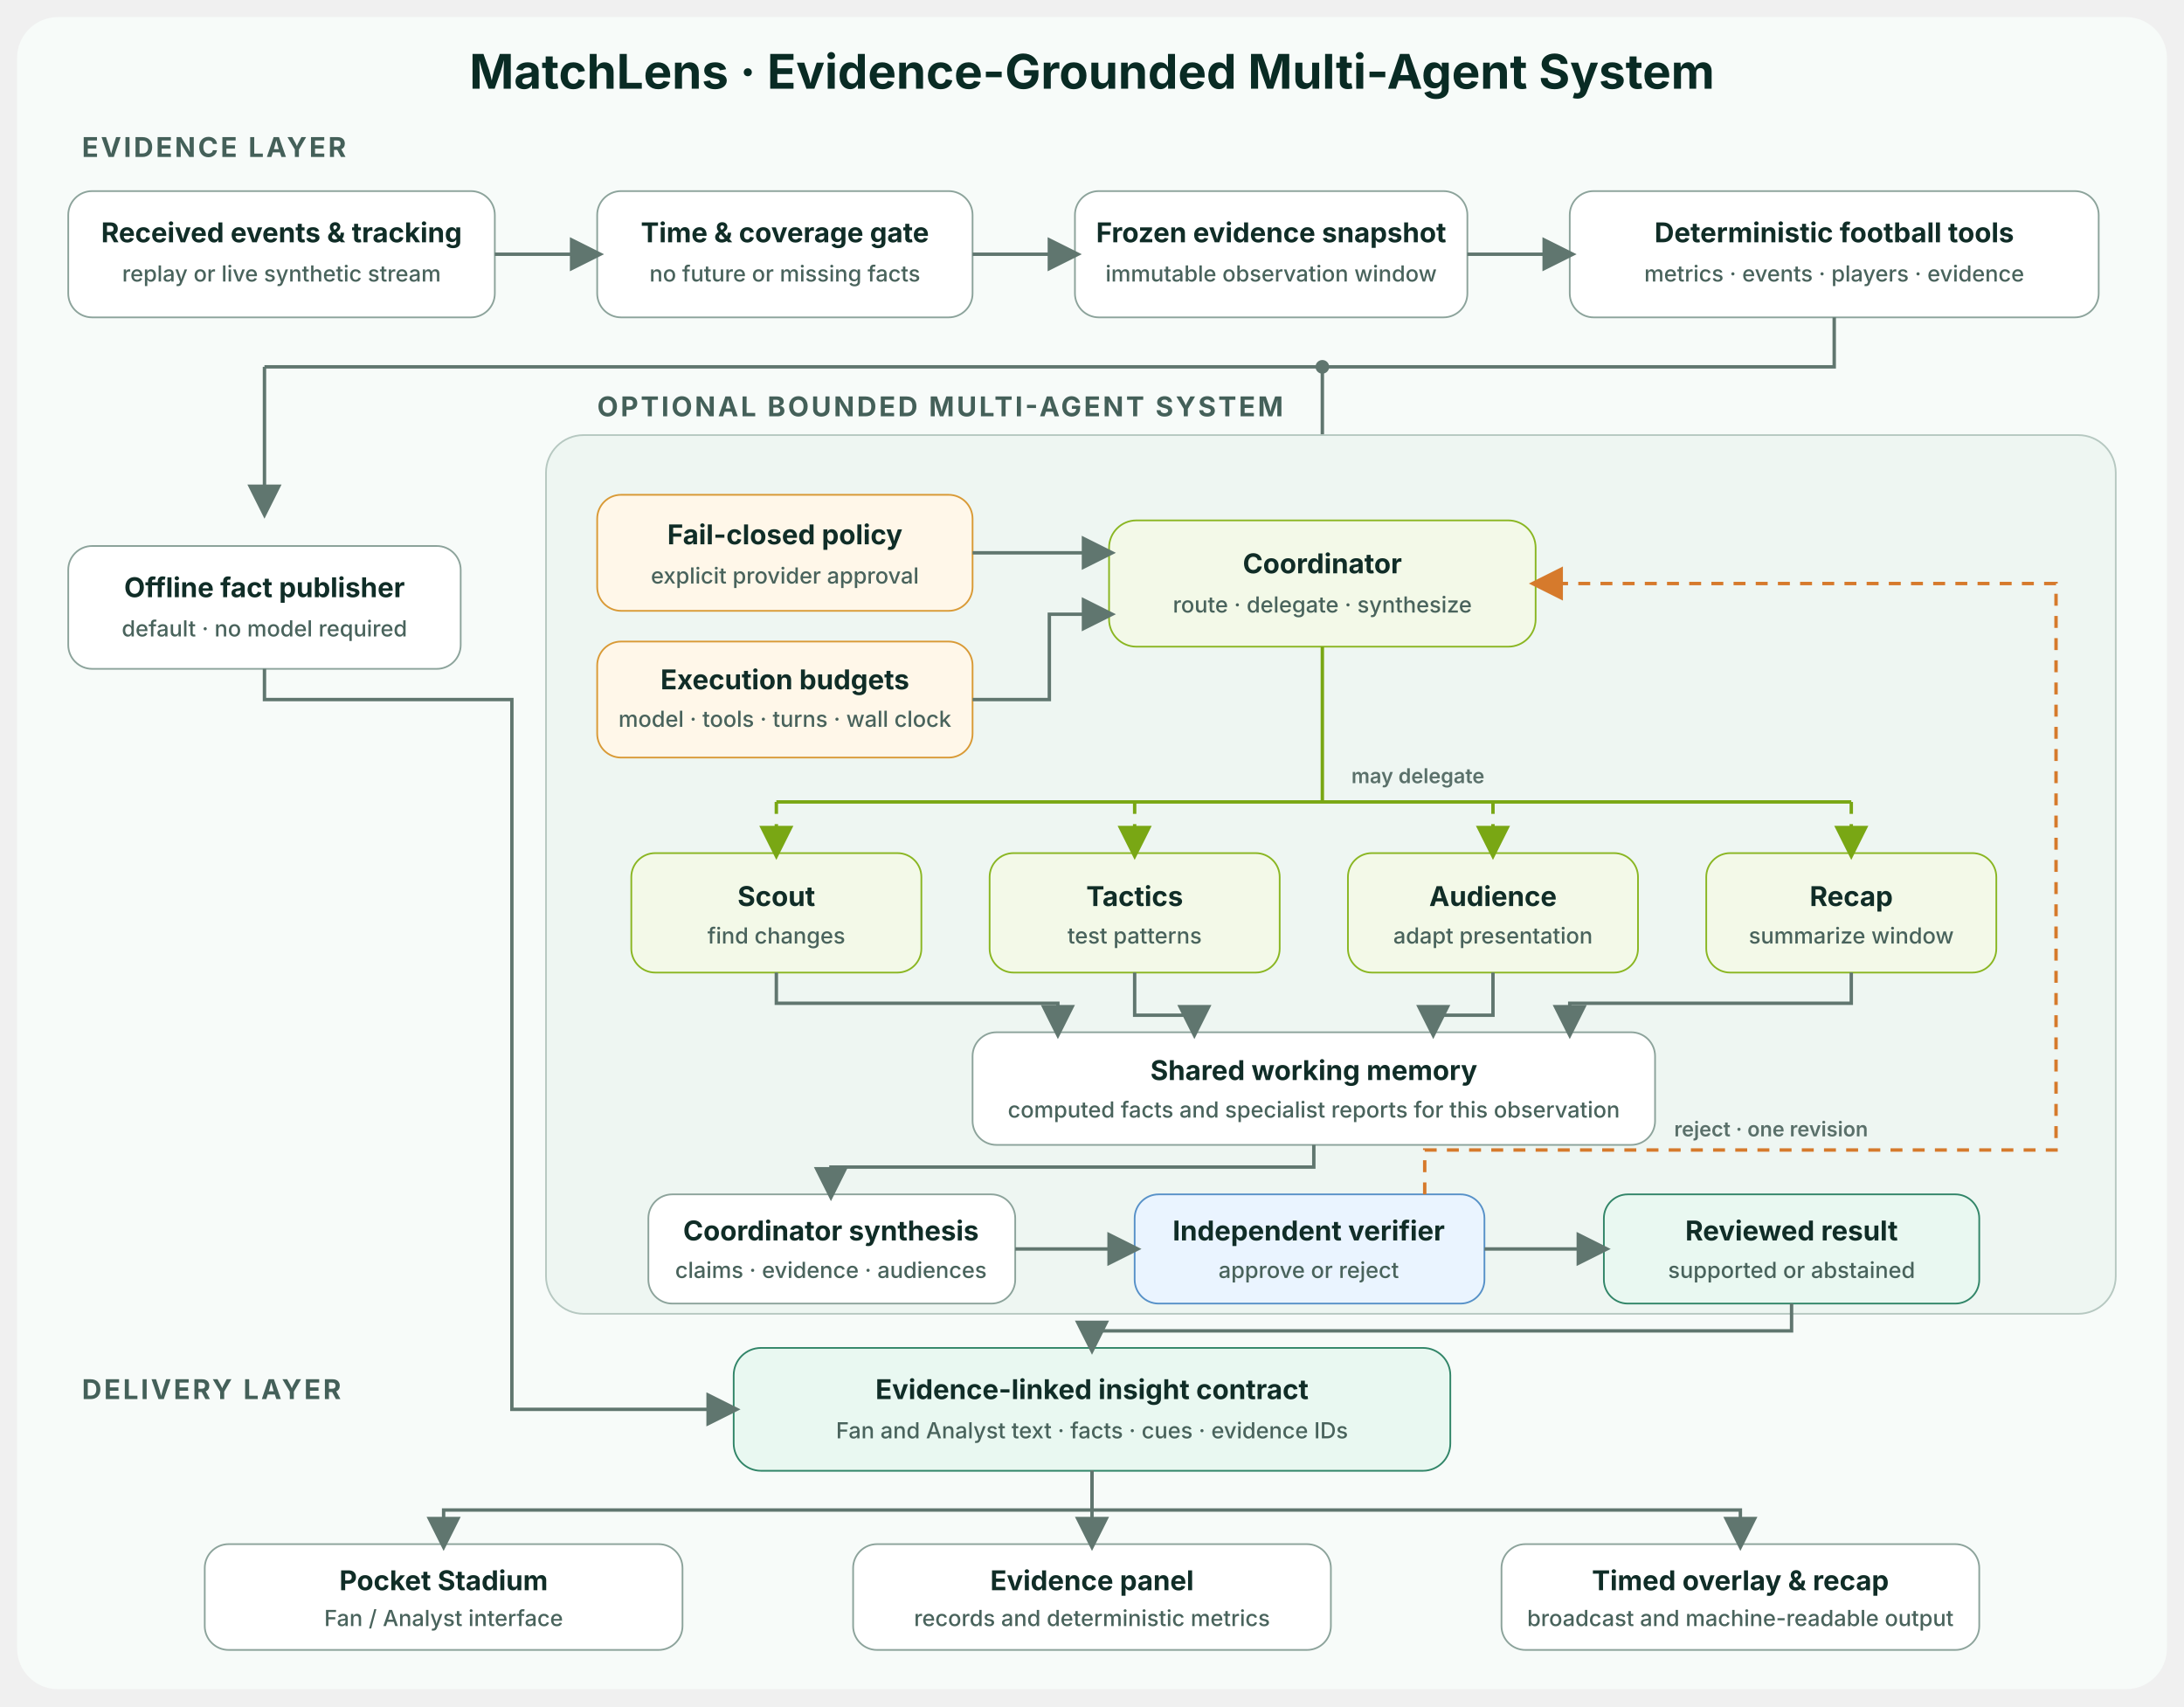
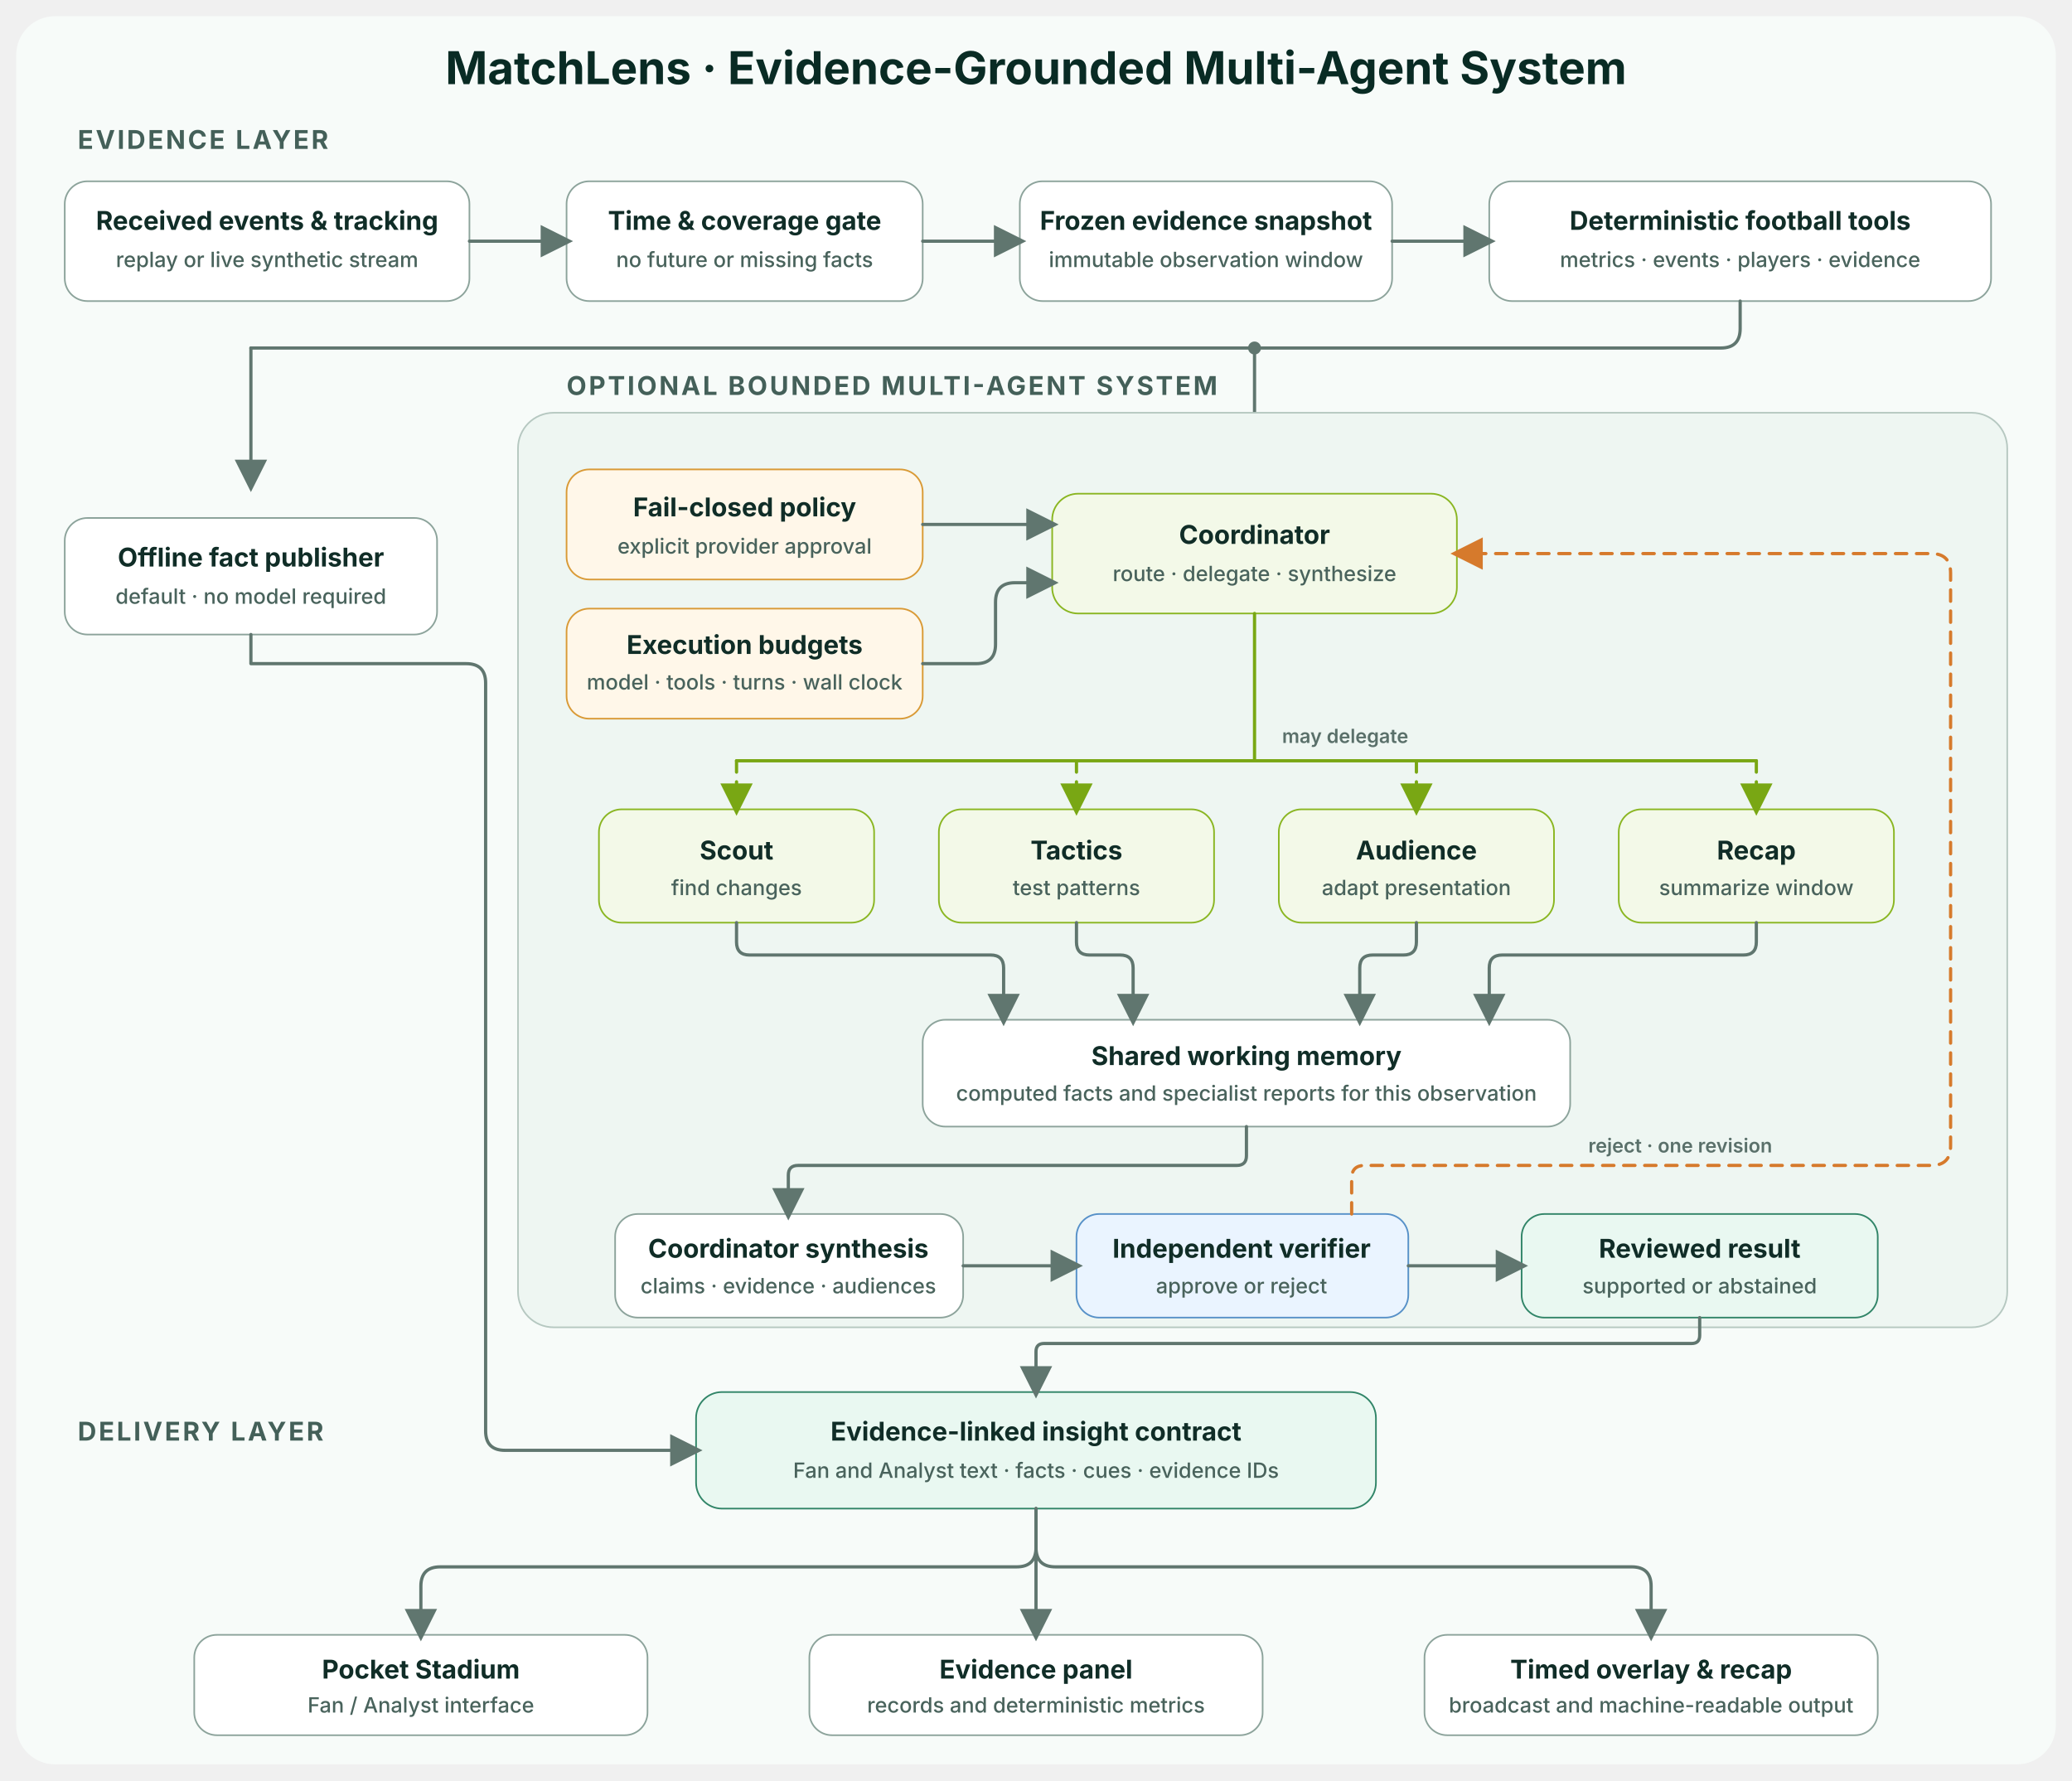
- <svg xmlns="http://www.w3.org/2000/svg" width="1280" height="1000" viewBox="0 0 1280 1000" role="img" aria-labelledby="title desc">
+ <svg xmlns="http://www.w3.org/2000/svg" width="1280" height="1100" viewBox="0 0 1280 1100" role="img" aria-labelledby="title desc">
  <defs>
    <marker id="arrow" markerWidth="10" markerHeight="10" refX="8" refY="5" orient="auto" markerUnits="strokeWidth">
      <path d="M0,0 L10,5 L0,10 Z" fill="#60766f" />
    </marker>
    <marker id="arrow-warn" markerWidth="10" markerHeight="10" refX="8" refY="5" orient="auto" markerUnits="strokeWidth">
      <path d="M0,0 L10,5 L0,10 Z" fill="#d67a2c" />
    </marker>
    <marker id="arrow-agent" markerWidth="10" markerHeight="10" refX="8" refY="5" orient="auto" markerUnits="strokeWidth">
      <path d="M0,0 L10,5 L0,10 Z" fill="#79a714" />
    </marker>
    <style>
      .canvas { fill: #f7fbf9; }
      .frame { fill: #eef6f2; stroke: #b6c8c1; }
      .node { fill: #ffffff; stroke: #8ca39b; }
      .agent { fill: #f3f9e8; stroke: #8ab622; }
      .control { fill: #fff7e9; stroke: #d99a36; }
      .review { fill: #eaf4ff; stroke: #5791c8; }
      .output { fill: #e9f8f1; stroke: #318568; }
      .title { fill: #092b24; font: 700 28px Inter, ui-sans-serif, system-ui, sans-serif; }
      .section { fill: #446059; font: 700 16px Inter, ui-sans-serif, system-ui, sans-serif; letter-spacing: 1.4px; }
      .label { fill: #102d27; font: 700 16px Inter, ui-sans-serif, system-ui, sans-serif; }
      .small { fill: #49635c; font: 500 13px Inter, ui-sans-serif, system-ui, sans-serif; }
      .edge-label { fill: #5a706a; font: 600 12px Inter, ui-sans-serif, system-ui, sans-serif; }
      .line { fill: none; stroke: #60766f; stroke-width: 2; marker-end: url(#arrow); }
      .branch { fill: none; stroke: #60766f; stroke-width: 2; }
      .junction { fill: #60766f; }
      .delegate-bus { fill: none; stroke: #79a714; stroke-width: 2; }
      .delegate { fill: none; stroke: #79a714; stroke-width: 2; stroke-dasharray: 7 6; marker-end: url(#arrow-agent); }
      .reject { fill: none; stroke: #d67a2c; stroke-width: 2; stroke-dasharray: 7 6; marker-end: url(#arrow-warn); }
+       .line, .branch, .delegate-bus, .delegate, .reject { stroke-linecap: round; stroke-linejoin: round; }
      @media (prefers-color-scheme: dark) {
        .canvas { fill: #0b1512; }
        .frame { fill: #12231e; stroke: #365049; }
        .node { fill: #14211e; stroke: #607a71; }
        .agent { fill: #1c2a15; stroke: #91b93c; }
        .control { fill: #2a2113; stroke: #c99039; }
        .review { fill: #122637; stroke: #5791c8; }
        .output { fill: #123126; stroke: #46a17f; }
        .title, .label { fill: #eef8f4; }
        .section, .small, .edge-label { fill: #abc0b9; }
        .line, .branch { stroke: #809b92; }
        .junction { fill: #809b92; }
      }
    </style>
  </defs>
-   <rect class="canvas" x="10" y="10" width="1260" height="980" rx="24" />
+   <rect class="canvas" x="10" y="10" width="1260" height="1080" rx="24" />
  <text class="title" x="640" y="52" text-anchor="middle">MatchLens · Evidence-Grounded Multi-Agent System</text>
  <text class="section" x="48" y="92">EVIDENCE LAYER</text>
  <rect class="node" x="40" y="112" width="250" height="74" rx="14" />
  <text class="label" x="165" y="142" text-anchor="middle">Received events &amp; tracking</text>
  <text class="small" x="165" y="165" text-anchor="middle">replay or live synthetic stream</text>
  <rect class="node" x="350" y="112" width="220" height="74" rx="14" />
  <text class="label" x="460" y="142" text-anchor="middle">Time &amp; coverage gate</text>
  <text class="small" x="460" y="165" text-anchor="middle">no future or missing facts</text>
  <rect class="node" x="630" y="112" width="230" height="74" rx="14" />
  <text class="label" x="745" y="142" text-anchor="middle">Frozen evidence snapshot</text>
  <text class="small" x="745" y="165" text-anchor="middle">immutable observation window</text>
  <rect class="node" x="920" y="112" width="310" height="74" rx="14" />
  <text class="label" x="1075" y="142" text-anchor="middle">Deterministic football tools</text>
  <text class="small" x="1075" y="165" text-anchor="middle">metrics · events · players · evidence</text>
  <path class="line" d="M290 149 H350" />
  <path class="line" d="M570 149 H630" />
  <path class="line" d="M860 149 H920" />
-   <path class="branch" d="M1075 186 V215 H155" />
+   <path class="branch" d="M1075 186 V203 Q1075 215 1063 215 H155" />
  <circle class="junction" cx="775" cy="215" r="4" />
  <path class="line" d="M155 215 V300" />
  <path class="line" d="M775 215 V305" />
  <text class="section" x="350" y="244">OPTIONAL BOUNDED MULTI-AGENT SYSTEM</text>
-   <rect class="frame" x="320" y="255" width="920" height="515" rx="22" />
+   <rect class="frame" x="320" y="255" width="920" height="565" rx="22" />
  <rect class="control" x="350" y="290" width="220" height="68" rx="14" />
  <text class="label" x="460" y="319" text-anchor="middle">Fail-closed policy</text>
  <text class="small" x="460" y="342" text-anchor="middle">explicit provider approval</text>
  <rect class="control" x="350" y="376" width="220" height="68" rx="14" />
  <text class="label" x="460" y="404" text-anchor="middle">Execution budgets</text>
  <text class="small" x="460" y="426" text-anchor="middle">model · tools · turns · wall clock</text>
  <rect class="agent" x="650" y="305" width="250" height="74" rx="16" />
  <text class="label" x="775" y="336" text-anchor="middle">Coordinator</text>
  <text class="small" x="775" y="359" text-anchor="middle">route · delegate · synthesize</text>
  <path class="line" d="M570 324 H650" />
-   <path class="line" d="M570 410 H615 V360 H650" />
+   <path class="line" d="M570 410 H603 Q615 410 615 398 V372 Q615 360 627 360 H650" />
  <rect class="agent" x="370" y="500" width="170" height="70" rx="14" />
  <text class="label" x="455" y="531" text-anchor="middle">Scout</text>
  <text class="small" x="455" y="553" text-anchor="middle">find changes</text>
  <rect class="agent" x="580" y="500" width="170" height="70" rx="14" />
  <text class="label" x="665" y="531" text-anchor="middle">Tactics</text>
  <text class="small" x="665" y="553" text-anchor="middle">test patterns</text>
  <rect class="agent" x="790" y="500" width="170" height="70" rx="14" />
  <text class="label" x="875" y="531" text-anchor="middle">Audience</text>
  <text class="small" x="875" y="553" text-anchor="middle">adapt presentation</text>
  <rect class="agent" x="1000" y="500" width="170" height="70" rx="14" />
  <text class="label" x="1085" y="531" text-anchor="middle">Recap</text>
  <text class="small" x="1085" y="553" text-anchor="middle">summarize window</text>
  <path class="delegate-bus" d="M775 379 V470 H455 M455 470 H1085" />
  <path class="delegate" d="M455 470 V500" />
  <path class="delegate" d="M665 470 V500" />
  <path class="delegate" d="M875 470 V500" />
  <path class="delegate" d="M1085 470 V500" />
  <text class="edge-label" x="792" y="459">may delegate</text>
-   <rect class="node" x="570" y="605" width="400" height="66" rx="14" />
-   <text class="label" x="770" y="633" text-anchor="middle">Shared working memory</text>
-   <text class="small" x="770" y="655" text-anchor="middle">computed facts and specialist reports for this observation</text>
-   <path class="line" d="M455 570 V588 H620 V605" />
-   <path class="line" d="M665 570 V595 H700 V605" />
-   <path class="line" d="M875 570 V595 H840 V605" />
-   <path class="line" d="M1085 570 V588 H920 V605" />
-   <rect class="node" x="380" y="700" width="215" height="64" rx="14" />
-   <text class="label" x="487" y="727" text-anchor="middle">Coordinator synthesis</text>
-   <text class="small" x="487" y="749" text-anchor="middle">claims · evidence · audiences</text>
-   <rect class="review" x="665" y="700" width="205" height="64" rx="14" />
-   <text class="label" x="767" y="727" text-anchor="middle">Independent verifier</text>
-   <text class="small" x="767" y="749" text-anchor="middle">approve or reject</text>
-   <rect class="output" x="940" y="700" width="220" height="64" rx="14" />
-   <text class="label" x="1050" y="727" text-anchor="middle">Reviewed result</text>
-   <text class="small" x="1050" y="749" text-anchor="middle">supported or abstained</text>
-   <path class="line" d="M770 671 V684 H487 V700" />
-   <path class="line" d="M595 732 H665" />
-   <path class="line" d="M870 732 H940" />
-   <path class="reject" d="M835 700 V674 H1205 V342 H900" />
-   <text class="edge-label" x="1038" y="666" text-anchor="middle">reject · one revision</text>
+   <rect class="node" x="570" y="630" width="400" height="66" rx="14" />
+   <text class="label" x="770" y="658" text-anchor="middle">Shared working memory</text>
+   <text class="small" x="770" y="680" text-anchor="middle">computed facts and specialist reports for this observation</text>
+   <path class="line" d="M455 570 V582 Q455 590 463 590 H612 Q620 590 620 598 V630" />
+   <path class="line" d="M665 570 V582 Q665 590 673 590 H692 Q700 590 700 598 V630" />
+   <path class="line" d="M875 570 V582 Q875 590 867 590 H848 Q840 590 840 598 V630" />
+   <path class="line" d="M1085 570 V582 Q1085 590 1077 590 H928 Q920 590 920 598 V630" />
+   <rect class="node" x="380" y="750" width="215" height="64" rx="14" />
+   <text class="label" x="487" y="777" text-anchor="middle">Coordinator synthesis</text>
+   <text class="small" x="487" y="799" text-anchor="middle">claims · evidence · audiences</text>
+   <rect class="review" x="665" y="750" width="205" height="64" rx="14" />
+   <text class="label" x="767" y="777" text-anchor="middle">Independent verifier</text>
+   <text class="small" x="767" y="799" text-anchor="middle">approve or reject</text>
+   <rect class="output" x="940" y="750" width="220" height="64" rx="14" />
+   <text class="label" x="1050" y="777" text-anchor="middle">Reviewed result</text>
+   <text class="small" x="1050" y="799" text-anchor="middle">supported or abstained</text>
+   <path class="line" d="M770 696 V714 Q770 720 764 720 H493 Q487 720 487 726 V750" />
+   <path class="line" d="M595 782 H665" />
+   <path class="line" d="M870 782 H940" />
+   <path class="reject" d="M835 750 V728 Q835 720 843 720 H1193 Q1205 720 1205 708 V354 Q1205 342 1193 342 H900" />
+   <text class="edge-label" x="1038" y="712" text-anchor="middle">reject · one revision</text>
  <rect class="node" x="40" y="320" width="230" height="72" rx="14" />
  <text class="label" x="155" y="350" text-anchor="middle">Offline fact publisher</text>
  <text class="small" x="155" y="373" text-anchor="middle">default · no model required</text>
-   <text class="section" x="48" y="820">DELIVERY LAYER</text>
-   <rect class="output" x="430" y="790" width="420" height="72" rx="16" />
-   <text class="label" x="640" y="820" text-anchor="middle">Evidence-linked insight contract</text>
-   <text class="small" x="640" y="843" text-anchor="middle">Fan and Analyst text · facts · cues · evidence IDs</text>
-   <path class="line" d="M155 392 V410 H300 V826 H430" />
-   <path class="line" d="M1050 764 V780 H640 V790" />
-   <rect class="node" x="120" y="905" width="280" height="62" rx="14" />
-   <text class="label" x="260" y="932" text-anchor="middle">Pocket Stadium</text>
-   <text class="small" x="260" y="953" text-anchor="middle">Fan / Analyst interface</text>
-   <rect class="node" x="500" y="905" width="280" height="62" rx="14" />
-   <text class="label" x="640" y="932" text-anchor="middle">Evidence panel</text>
-   <text class="small" x="640" y="953" text-anchor="middle">records and deterministic metrics</text>
-   <rect class="node" x="880" y="905" width="280" height="62" rx="14" />
-   <text class="label" x="1020" y="932" text-anchor="middle">Timed overlay &amp; recap</text>
-   <text class="small" x="1020" y="953" text-anchor="middle">broadcast and machine-readable output</text>
-   <path class="line" d="M640 862 V885 H260 V905" />
-   <path class="line" d="M640 862 V905" />
-   <path class="line" d="M640 862 V885 H1020 V905" />
+   <text class="section" x="48" y="890">DELIVERY LAYER</text>
+   <rect class="output" x="430" y="860" width="420" height="72" rx="16" />
+   <text class="label" x="640" y="890" text-anchor="middle">Evidence-linked insight contract</text>
+   <text class="small" x="640" y="913" text-anchor="middle">Fan and Analyst text · facts · cues · evidence IDs</text>
+   <path class="line" d="M155 392 V410 H288 Q300 410 300 422 V884 Q300 896 312 896 H430" />
+   <path class="line" d="M1050 814 V825 Q1050 830 1045 830 H645 Q640 830 640 835 V860" />
+   <rect class="node" x="120" y="1010" width="280" height="62" rx="14" />
+   <text class="label" x="260" y="1037" text-anchor="middle">Pocket Stadium</text>
+   <text class="small" x="260" y="1058" text-anchor="middle">Fan / Analyst interface</text>
+   <rect class="node" x="500" y="1010" width="280" height="62" rx="14" />
+   <text class="label" x="640" y="1037" text-anchor="middle">Evidence panel</text>
+   <text class="small" x="640" y="1058" text-anchor="middle">records and deterministic metrics</text>
+   <rect class="node" x="880" y="1010" width="280" height="62" rx="14" />
+   <text class="label" x="1020" y="1037" text-anchor="middle">Timed overlay &amp; recap</text>
+   <text class="small" x="1020" y="1058" text-anchor="middle">broadcast and machine-readable output</text>
+   <path class="line" d="M640 932 V956 Q640 968 628 968 H272 Q260 968 260 980 V1010" />
+   <path class="line" d="M640 932 V1010" />
+   <path class="line" d="M640 932 V956 Q640 968 652 968 H1008 Q1020 968 1020 980 V1010" />
</svg>
